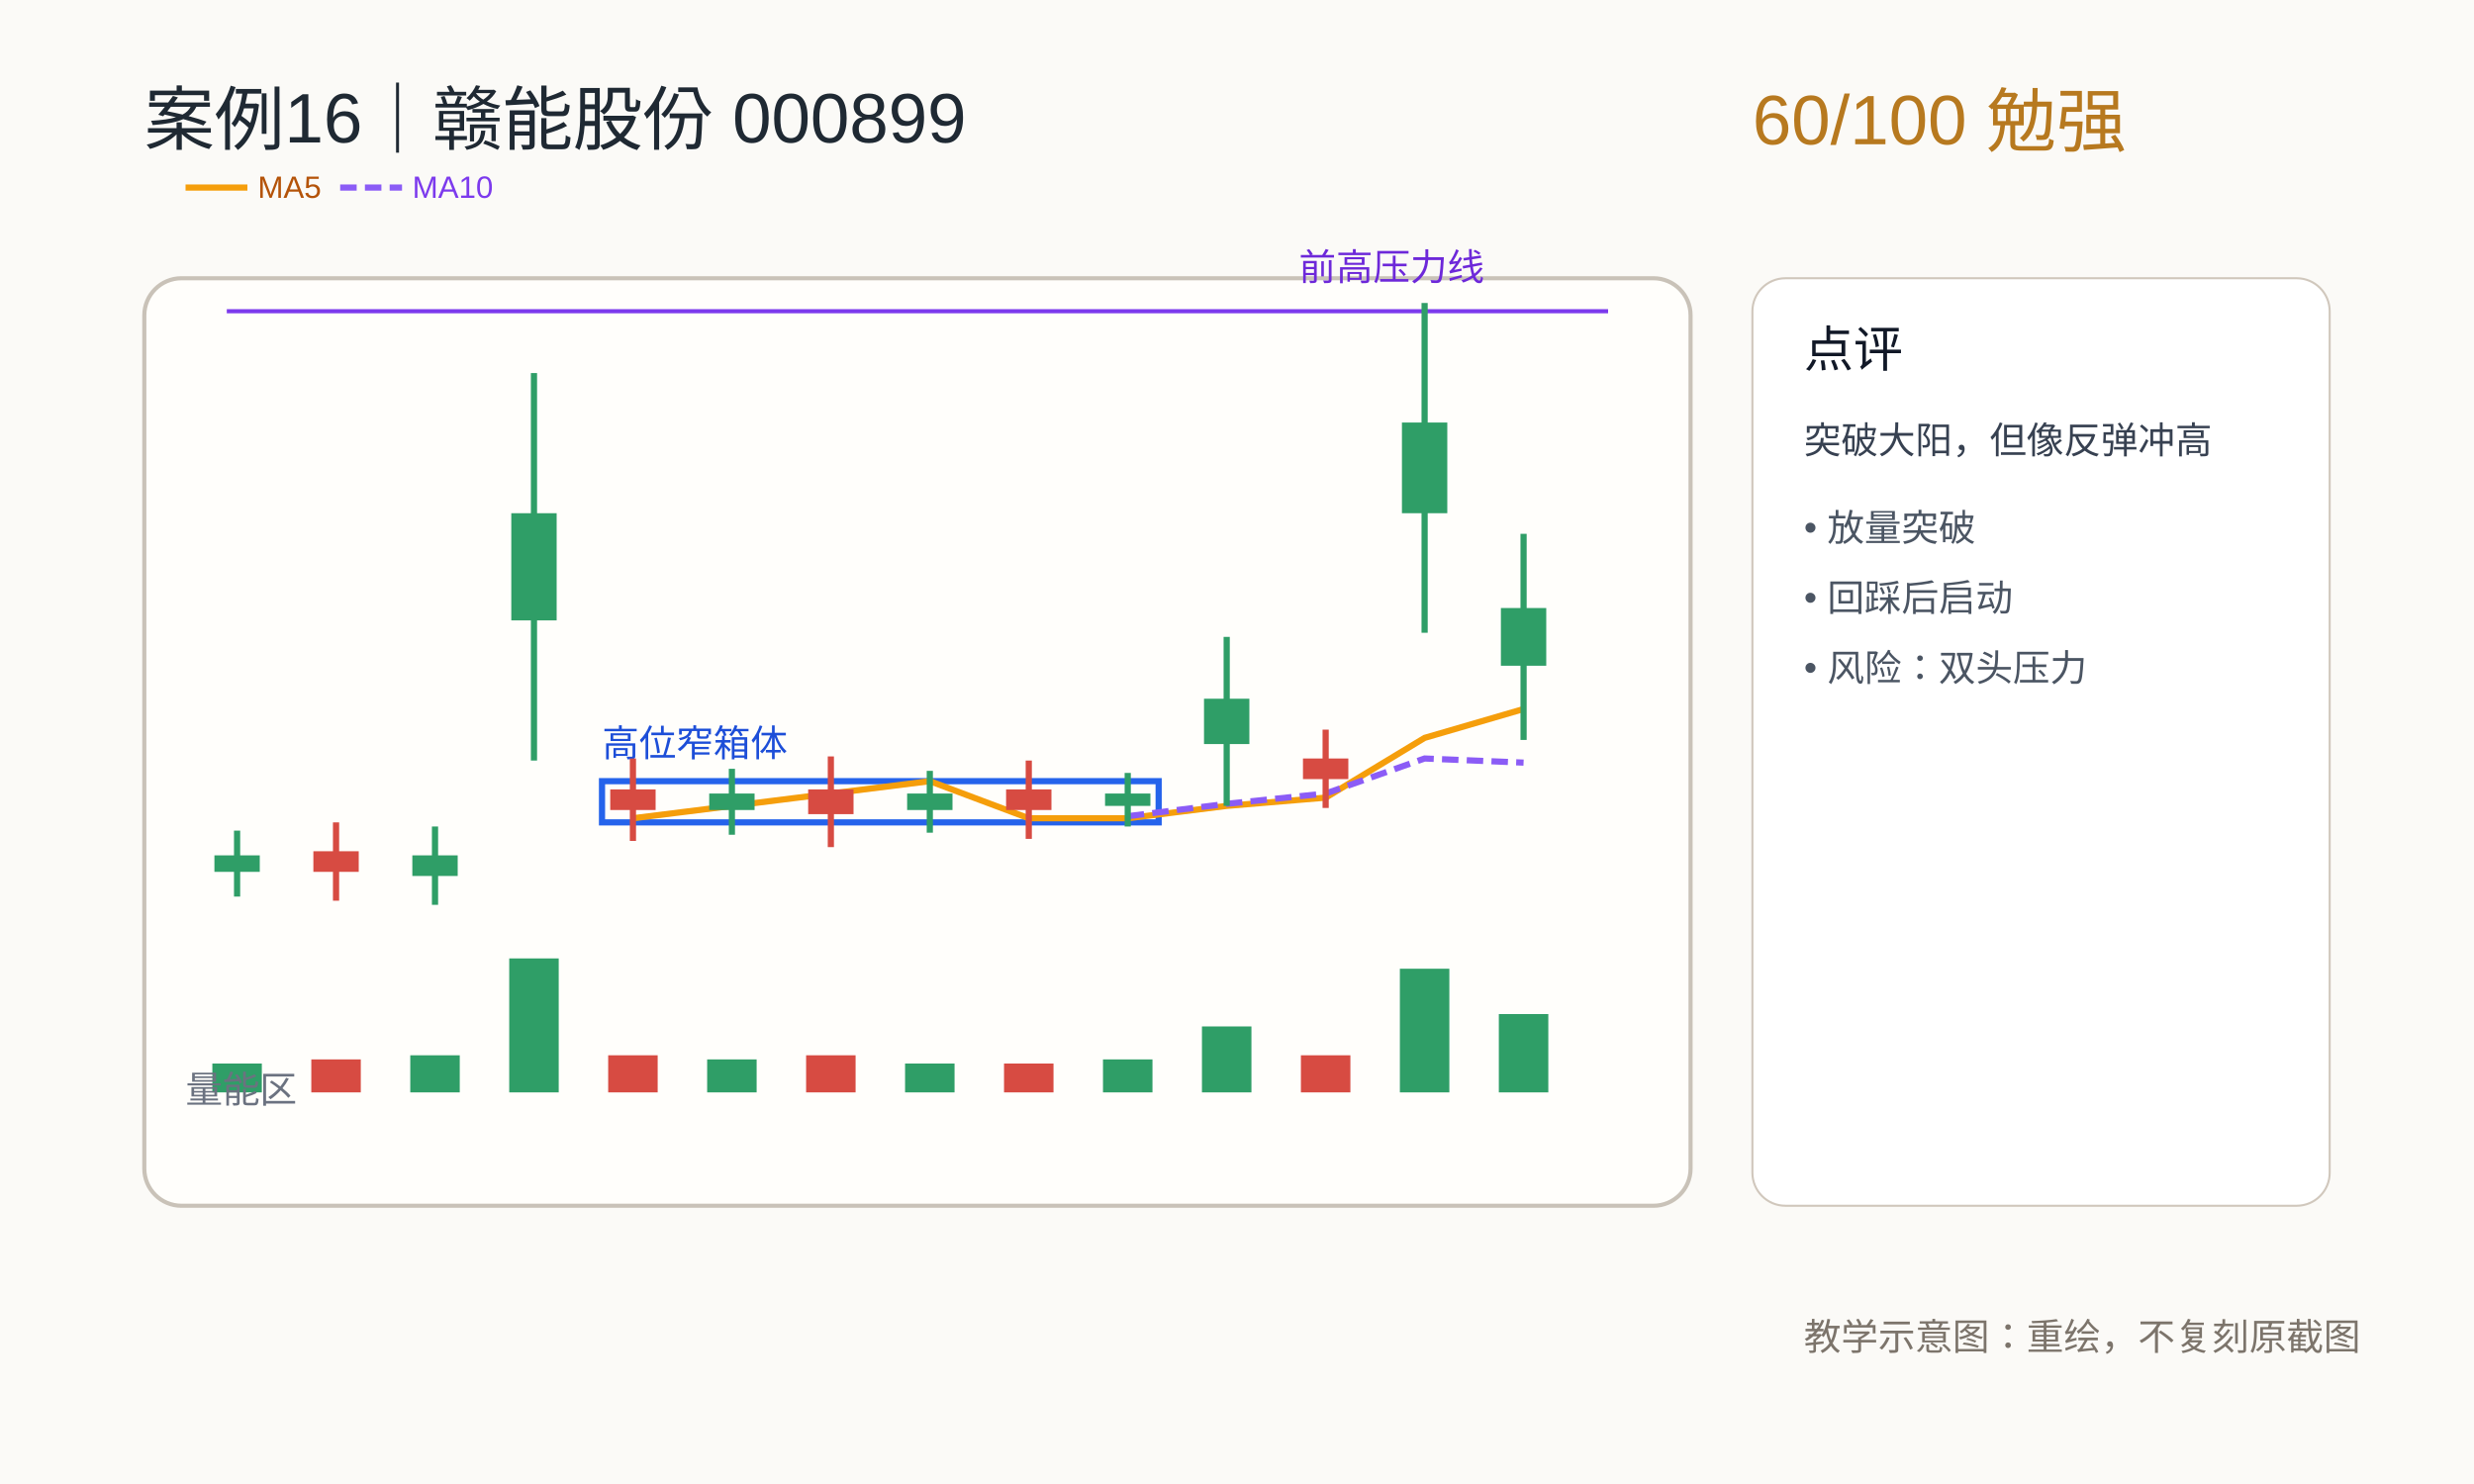
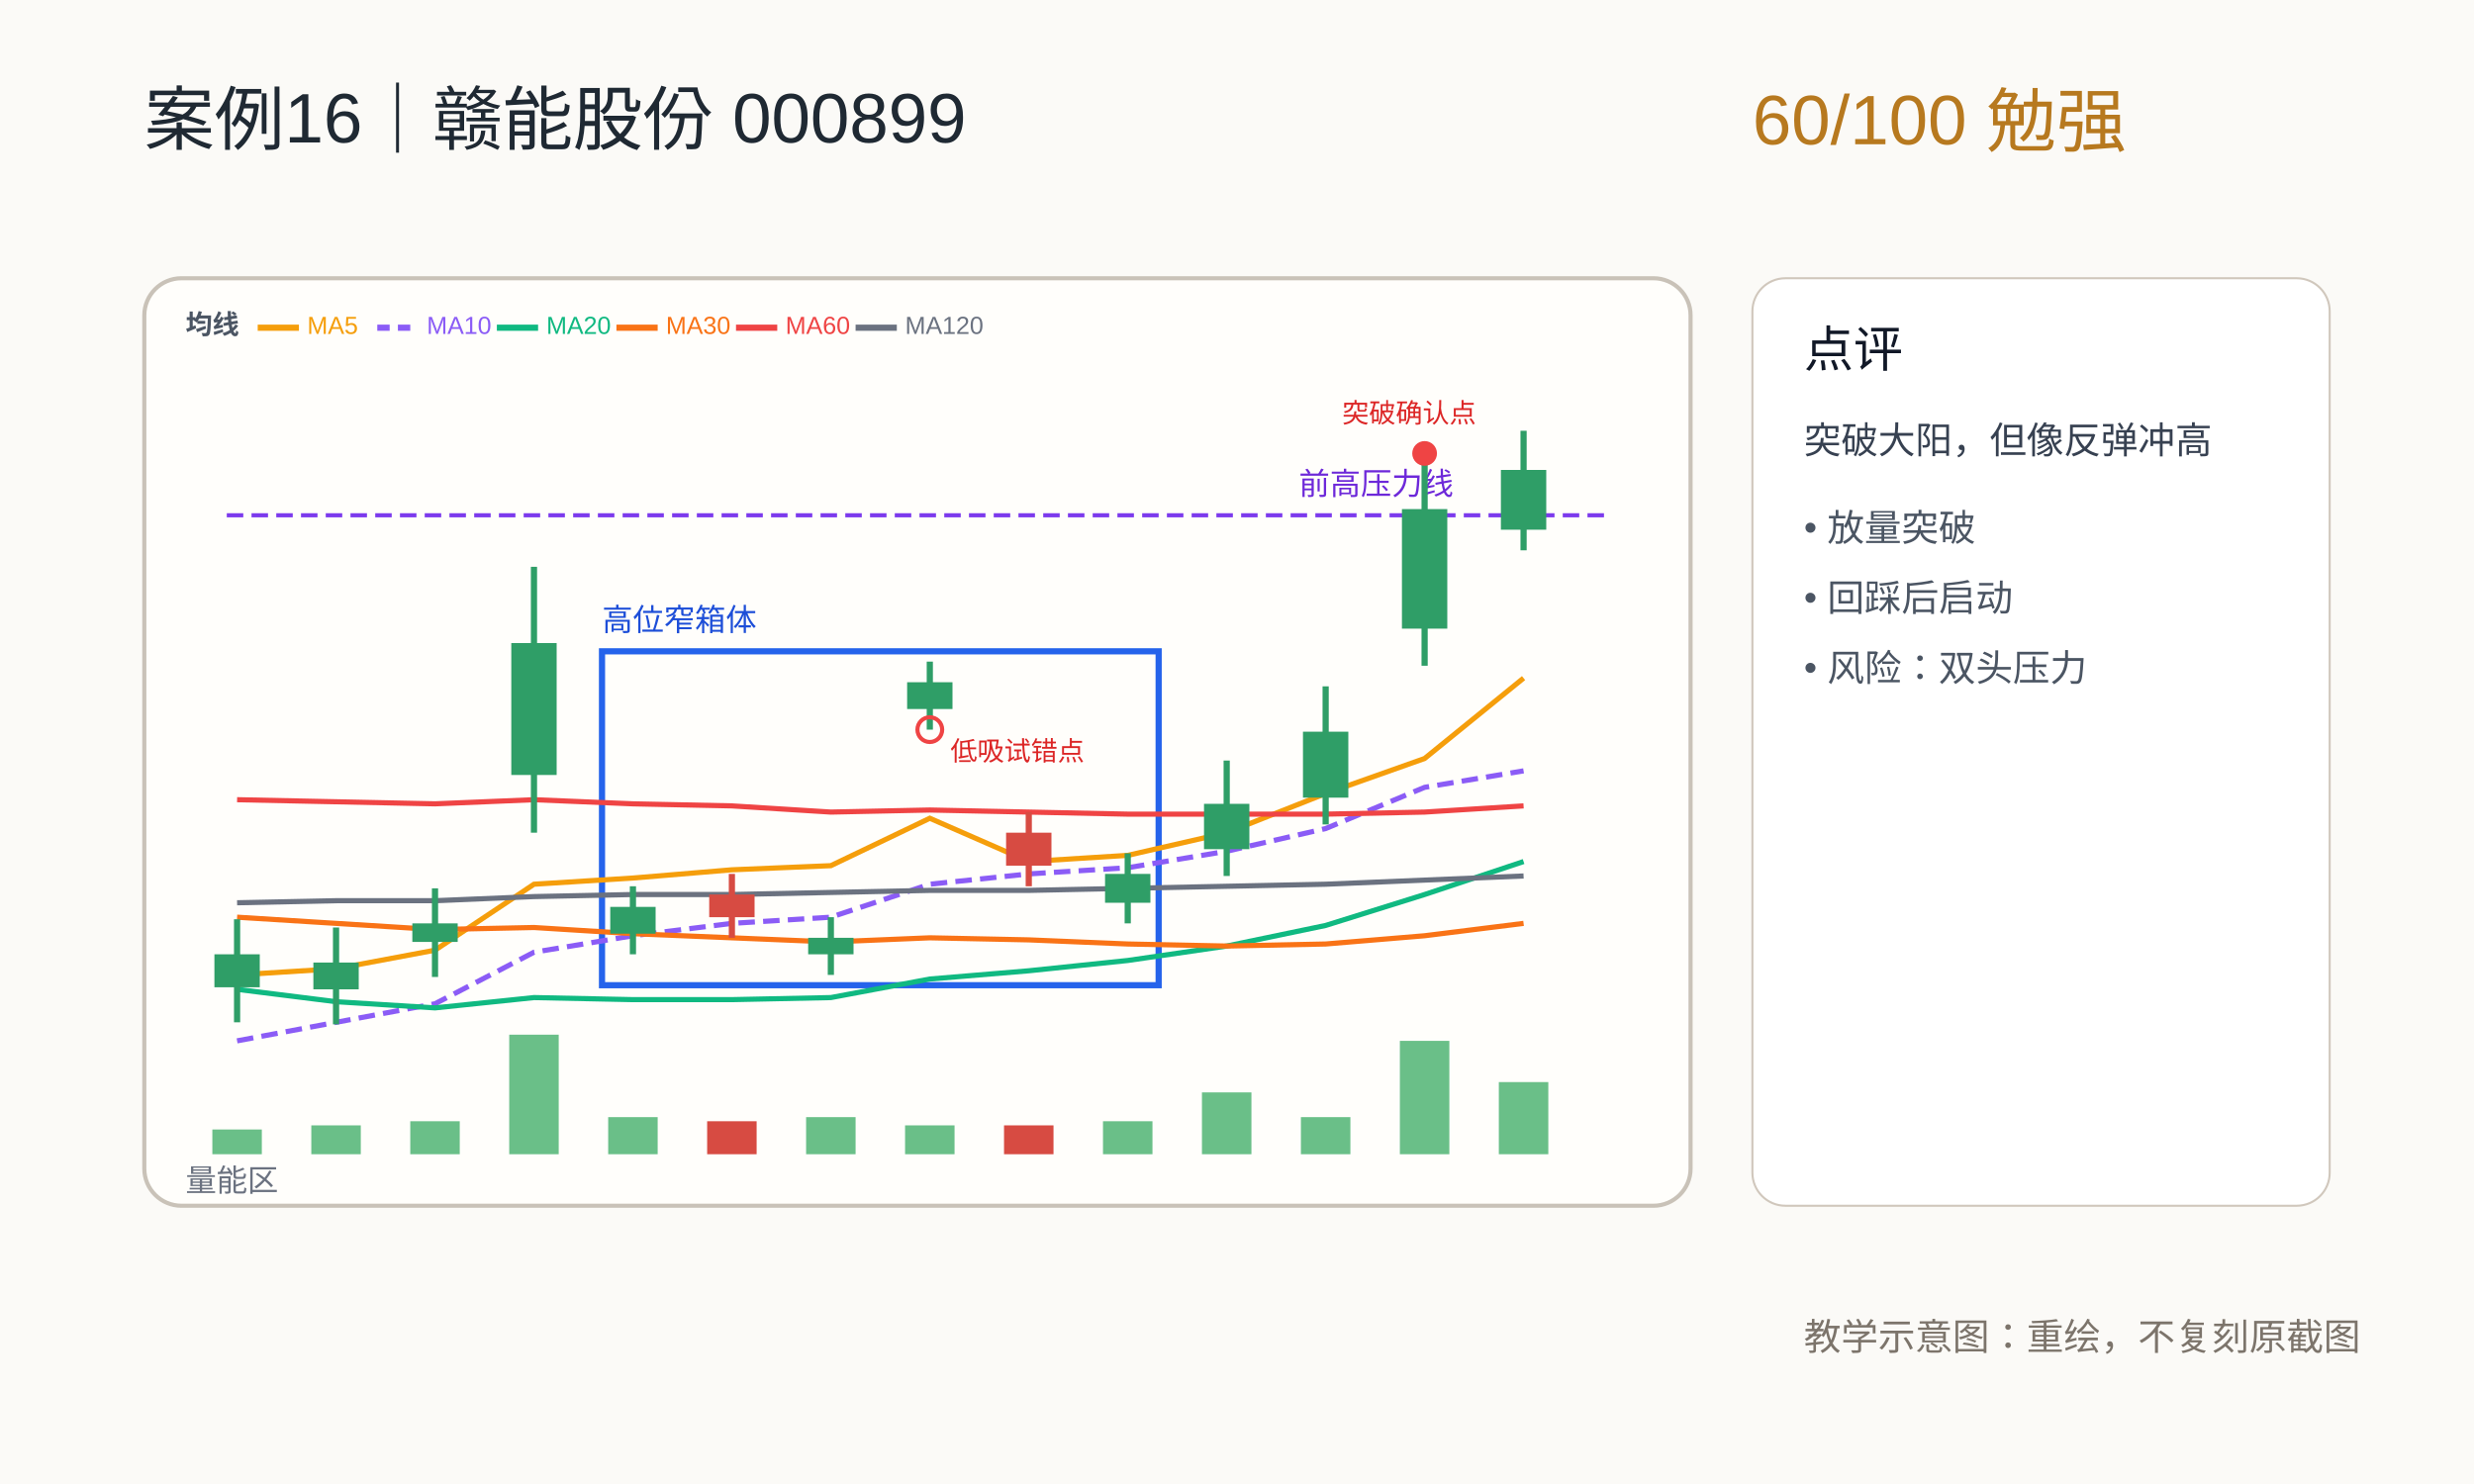
<svg xmlns="http://www.w3.org/2000/svg" width="1200" height="720" viewBox="0 0 1200 720">
  <rect width="1200" height="720" fill="#fbfaf7" />
  <rect x="70" y="135" width="750" height="450" rx="18" fill="#fffefb" stroke="#c9c2b8" stroke-width="2" />
  <text x="70" y="70" font-size="34" font-family="PingFang SC, Arial" fill="#1f2933">案例16｜赣能股份 000899</text>
  <text x="850" y="70" font-size="34" font-family="PingFang SC, Arial" fill="#b7791f">60/100  勉强</text>
-   <line x1="110" y1="151" x2="780" y2="151" stroke="#7c3aed" stroke-width="2" />
-   <text x="630" y="136" font-size="18" font-family="PingFang SC, Arial" fill="#6d28d9">前高压力线</text>
-   <rect x="292" y="379" width="270" height="20" fill="none" stroke="#2563eb" stroke-width="3" />
-   <text x="292" y="367" font-size="18" font-family="PingFang SC, Arial" fill="#1d4ed8">高位窄箱体</text>
-   <polyline points="307,397 355,391 403,385 451,379 499,397 547,397 595,391 643,387 691,358 739,344" fill="none" stroke="#f59e0b" stroke-width="3" />
-   <polyline points="547,396 595,390 643,385 691,368 739,370" fill="none" stroke="#8b5cf6" stroke-width="3" stroke-dasharray="8,4" />
-   <line x1="90" y1="91" x2="120" y2="91" stroke="#f59e0b" stroke-width="3" />
-   <text x="125" y="96" font-size="15" font-family="PingFang SC, Arial" fill="#b45309">MA5</text>
-   <line x1="165" y1="91" x2="195" y2="91" stroke="#8b5cf6" stroke-width="3" stroke-dasharray="8,4" />
-   <text x="200" y="96" font-size="15" font-family="PingFang SC, Arial" fill="#7c3aed">MA10</text>
-   <line x1="115" y1="403" x2="115" y2="435" stroke="#2f9e67" stroke-width="3" />
-   <rect x="104" y="415" width="22" height="8" fill="#2f9e67" />
-   <line x1="163" y1="399" x2="163" y2="437" stroke="#d74b42" stroke-width="3" />
-   <rect x="152" y="413" width="22" height="10" fill="#d74b42" />
-   <line x1="211" y1="401" x2="211" y2="439" stroke="#2f9e67" stroke-width="3" />
-   <rect x="200" y="415" width="22" height="10" fill="#2f9e67" />
-   <line x1="259" y1="181" x2="259" y2="369" stroke="#2f9e67" stroke-width="3" />
-   <rect x="248" y="249" width="22" height="52" fill="#2f9e67" />
-   <line x1="307" y1="368" x2="307" y2="408" stroke="#d74b42" stroke-width="3" />
-   <rect x="296" y="383" width="22" height="10" fill="#d74b42" />
-   <line x1="355" y1="373" x2="355" y2="405" stroke="#2f9e67" stroke-width="3" />
-   <rect x="344" y="385" width="22" height="8" fill="#2f9e67" />
-   <line x1="403" y1="367" x2="403" y2="411" stroke="#d74b42" stroke-width="3" />
-   <rect x="392" y="383" width="22" height="12" fill="#d74b42" />
-   <line x1="451" y1="374" x2="451" y2="404" stroke="#2f9e67" stroke-width="3" />
-   <rect x="440" y="385" width="22" height="8" fill="#2f9e67" />
-   <line x1="499" y1="369" x2="499" y2="407" stroke="#d74b42" stroke-width="3" />
-   <rect x="488" y="383" width="22" height="10" fill="#d74b42" />
-   <line x1="547" y1="375" x2="547" y2="401" stroke="#2f9e67" stroke-width="3" />
-   <rect x="536" y="385" width="22" height="6" fill="#2f9e67" />
-   <line x1="595" y1="309" x2="595" y2="391" stroke="#2f9e67" stroke-width="3" />
-   <rect x="584" y="339" width="22" height="22" fill="#2f9e67" />
-   <line x1="643" y1="354" x2="643" y2="392" stroke="#d74b42" stroke-width="3" />
-   <rect x="632" y="368" width="22" height="10" fill="#d74b42" />
-   <line x1="691" y1="147" x2="691" y2="307" stroke="#2f9e67" stroke-width="3" />
-   <rect x="680" y="205" width="22" height="44" fill="#2f9e67" />
-   <line x1="739" y1="259" x2="739" y2="359" stroke="#2f9e67" stroke-width="3" />
-   <rect x="728" y="295" width="22" height="28" fill="#2f9e67" />
-   <rect x="103" y="516" width="24" height="14" fill="#2f9e67" />
-   <rect x="151" y="514" width="24" height="16" fill="#d74b42" />
-   <rect x="199" y="512" width="24" height="18" fill="#2f9e67" />
-   <rect x="247" y="465" width="24" height="65" fill="#2f9e67" />
-   <rect x="295" y="512" width="24" height="18" fill="#d74b42" />
-   <rect x="343" y="514" width="24" height="16" fill="#2f9e67" />
-   <rect x="391" y="512" width="24" height="18" fill="#d74b42" />
-   <rect x="439" y="516" width="24" height="14" fill="#2f9e67" />
-   <rect x="487" y="516" width="24" height="14" fill="#d74b42" />
-   <rect x="535" y="514" width="24" height="16" fill="#2f9e67" />
-   <rect x="583" y="498" width="24" height="32" fill="#2f9e67" />
-   <rect x="631" y="512" width="24" height="18" fill="#d74b42" />
-   <rect x="679" y="470" width="24" height="60" fill="#2f9e67" />
-   <rect x="727" y="492" width="24" height="38" fill="#2f9e67" />
-   <text x="90" y="535" font-size="18" font-family="PingFang SC, Arial" fill="#6b7280">量能区</text>
+   <text x="90" y="162" font-size="13" font-family="PingFang SC, Arial" fill="#4b5563" font-weight="bold">均线</text>
+   <line x1="125" y1="159" x2="145" y2="159" stroke="#f59e0b" stroke-width="3" />
+   <text x="149" y="162" font-size="12" font-family="PingFang SC, Arial" fill="#f59e0b">MA5</text>
+   <line x1="183" y1="159" x2="203" y2="159" stroke="#8b5cf6" stroke-width="3" stroke-dasharray="6,4" />
+   <text x="207" y="162" font-size="12" font-family="PingFang SC, Arial" fill="#8b5cf6">MA10</text>
+   <line x1="241" y1="159" x2="261" y2="159" stroke="#10b981" stroke-width="3" />
+   <text x="265" y="162" font-size="12" font-family="PingFang SC, Arial" fill="#10b981">MA20</text>
+   <line x1="299" y1="159" x2="319" y2="159" stroke="#f97316" stroke-width="3" />
+   <text x="323" y="162" font-size="12" font-family="PingFang SC, Arial" fill="#f97316">MA30</text>
+   <line x1="357" y1="159" x2="377" y2="159" stroke="#ef4444" stroke-width="3" />
+   <text x="381" y="162" font-size="12" font-family="PingFang SC, Arial" fill="#ef4444">MA60</text>
+   <line x1="415" y1="159" x2="435" y2="159" stroke="#6b7280" stroke-width="3" />
+   <text x="439" y="162" font-size="12" font-family="PingFang SC, Arial" fill="#6b7280">MA120</text>
+   <line x1="110" y1="250" x2="780" y2="250" stroke="#7c3aed" stroke-width="2" stroke-dasharray="8,4" />
+   <text x="630" y="240" font-size="15" font-family="PingFang SC, Arial" fill="#6d28d9">前高压力线</text>
+   <rect x="292" y="316" width="270" height="162" fill="none" stroke="#2563eb" stroke-width="3" />
+   <text x="292" y="306" font-size="15" font-family="PingFang SC, Arial" fill="#1d4ed8">高位窄箱体</text>
+   <polyline points="115,473 163,470 211,461 259,429 307,426 355,422 403,420 451,397 499,418 547,415 595,404 643,385 691,368 739,329" fill="none" stroke="#f59e0b" stroke-width="2.5" />
+   <polyline points="115,505 163,496 211,487 259,462 307,454 355,448 403,445 451,429 499,424 547,421 595,413 643,402 691,382 739,374" fill="none" stroke="#8b5cf6" stroke-width="2.5" stroke-dasharray="8,4" />
+   <polyline points="115,480 163,486 211,489 259,484 307,485 355,485 403,484 451,475 499,471 547,466 595,459 643,449 691,434 739,418" fill="none" stroke="#10b981" stroke-width="2.5" />
+   <polyline points="115,445 163,448 211,451 259,450 307,453 355,455 403,457 451,455 499,456 547,458 595,459 643,458 691,454 739,448" fill="none" stroke="#f97316" stroke-width="2.5" />
+   <polyline points="115,388 163,389 211,390 259,388 307,390 355,391 403,394 451,393 499,394 547,395 595,395 643,395 691,394 739,391" fill="none" stroke="#ef4444" stroke-width="2.5" />
+   <polyline points="115,438 163,437 211,437 259,435 307,434 355,434 403,433 451,432 499,432 547,431 595,430 643,429 691,427 739,425" fill="none" stroke="#6b7280" stroke-width="2.5" />
+   <line x1="115" y1="446" x2="115" y2="496" stroke="#2f9e67" stroke-width="3" />
+   <rect x="104" y="463" width="22" height="16" fill="#2f9e67" />
+   <line x1="163" y1="450" x2="163" y2="497" stroke="#2f9e67" stroke-width="3" />
+   <rect x="152" y="467" width="22" height="13" fill="#2f9e67" />
+   <line x1="211" y1="431" x2="211" y2="474" stroke="#2f9e67" stroke-width="3" />
+   <rect x="200" y="448" width="22" height="9" fill="#2f9e67" />
+   <line x1="259" y1="275" x2="259" y2="404" stroke="#2f9e67" stroke-width="3" />
+   <rect x="248" y="312" width="22" height="64" fill="#2f9e67" />
+   <line x1="307" y1="430" x2="307" y2="463" stroke="#2f9e67" stroke-width="3" />
+   <rect x="296" y="440" width="22" height="13" fill="#2f9e67" />
+   <line x1="355" y1="424" x2="355" y2="455" stroke="#d74b42" stroke-width="3" />
+   <rect x="344" y="434" width="22" height="11" fill="#d74b42" />
+   <line x1="403" y1="445" x2="403" y2="473" stroke="#2f9e67" stroke-width="3" />
+   <rect x="392" y="455" width="22" height="8" fill="#2f9e67" />
+   <line x1="451" y1="321" x2="451" y2="354" stroke="#2f9e67" stroke-width="3" />
+   <rect x="440" y="331" width="22" height="13" fill="#2f9e67" />
+   <line x1="499" y1="394" x2="499" y2="430" stroke="#d74b42" stroke-width="3" />
+   <rect x="488" y="404" width="22" height="16" fill="#d74b42" />
+   <line x1="547" y1="414" x2="547" y2="448" stroke="#2f9e67" stroke-width="3" />
+   <rect x="536" y="424" width="22" height="14" fill="#2f9e67" />
+   <line x1="595" y1="369" x2="595" y2="425" stroke="#2f9e67" stroke-width="3" />
+   <rect x="584" y="390" width="22" height="22" fill="#2f9e67" />
+   <line x1="643" y1="333" x2="643" y2="400" stroke="#2f9e67" stroke-width="3" />
+   <rect x="632" y="355" width="22" height="32" fill="#2f9e67" />
+   <line x1="691" y1="220" x2="691" y2="323" stroke="#2f9e67" stroke-width="3" />
+   <rect x="680" y="247" width="22" height="58" fill="#2f9e67" />
+   <line x1="739" y1="209" x2="739" y2="267" stroke="#2f9e67" stroke-width="3" />
+   <rect x="728" y="228" width="22" height="29" fill="#2f9e67" />
+   <rect x="103" y="548" width="24" height="12" fill="#6abf88" />
+   <rect x="151" y="546" width="24" height="14" fill="#6abf88" />
+   <rect x="199" y="544" width="24" height="16" fill="#6abf88" />
+   <rect x="247" y="502" width="24" height="58" fill="#6abf88" />
+   <rect x="295" y="542" width="24" height="18" fill="#6abf88" />
+   <rect x="343" y="544" width="24" height="16" fill="#d74b42" />
+   <rect x="391" y="542" width="24" height="18" fill="#6abf88" />
+   <rect x="439" y="546" width="24" height="14" fill="#6abf88" />
+   <rect x="487" y="546" width="24" height="14" fill="#d74b42" />
+   <rect x="535" y="544" width="24" height="16" fill="#6abf88" />
+   <rect x="583" y="530" width="24" height="30" fill="#6abf88" />
+   <rect x="631" y="542" width="24" height="18" fill="#6abf88" />
+   <rect x="679" y="505" width="24" height="55" fill="#6abf88" />
+   <rect x="727" y="525" width="24" height="35" fill="#6abf88" />
+   <text x="90" y="578" font-size="15" font-family="PingFang SC, Arial" fill="#6b7280">量能区</text>
+   <circle cx="451" cy="354" r="6" fill="none" stroke="#ef4444" stroke-width="2" />
+   <text x="461" y="369" font-size="13" font-family="PingFang SC, Arial" fill="#dc2626">低吸试错点</text>
+   <circle cx="691" cy="220" r="6" fill="#ef4444" stroke="none" />
+   <text x="651" y="205" font-size="13" font-family="PingFang SC, Arial" fill="#dc2626">突破确认点</text>
  <rect x="850" y="135" width="280" height="450" rx="16" fill="#ffffff" stroke="#d0c7bc" />
  <text x="875" y="178" font-size="24" font-family="PingFang SC, Arial" fill="#111827">点评</text>
  <text x="875" y="220" font-size="18" font-family="PingFang SC, Arial" fill="#374151">突破大阳，但像反弹冲高</text>
  <text x="875" y="262" font-size="18" font-family="PingFang SC, Arial" fill="#4b5563">• 放量突破</text>
  <text x="875" y="296" font-size="18" font-family="PingFang SC, Arial" fill="#4b5563">• 回踩后启动</text>
  <text x="875" y="330" font-size="18" font-family="PingFang SC, Arial" fill="#4b5563">• 风险：双头压力</text>
  <text x="875" y="655" font-size="18" font-family="PingFang SC, Arial" fill="#7c746b">教学示意图：重绘，不复刻原截图</text>
</svg>
